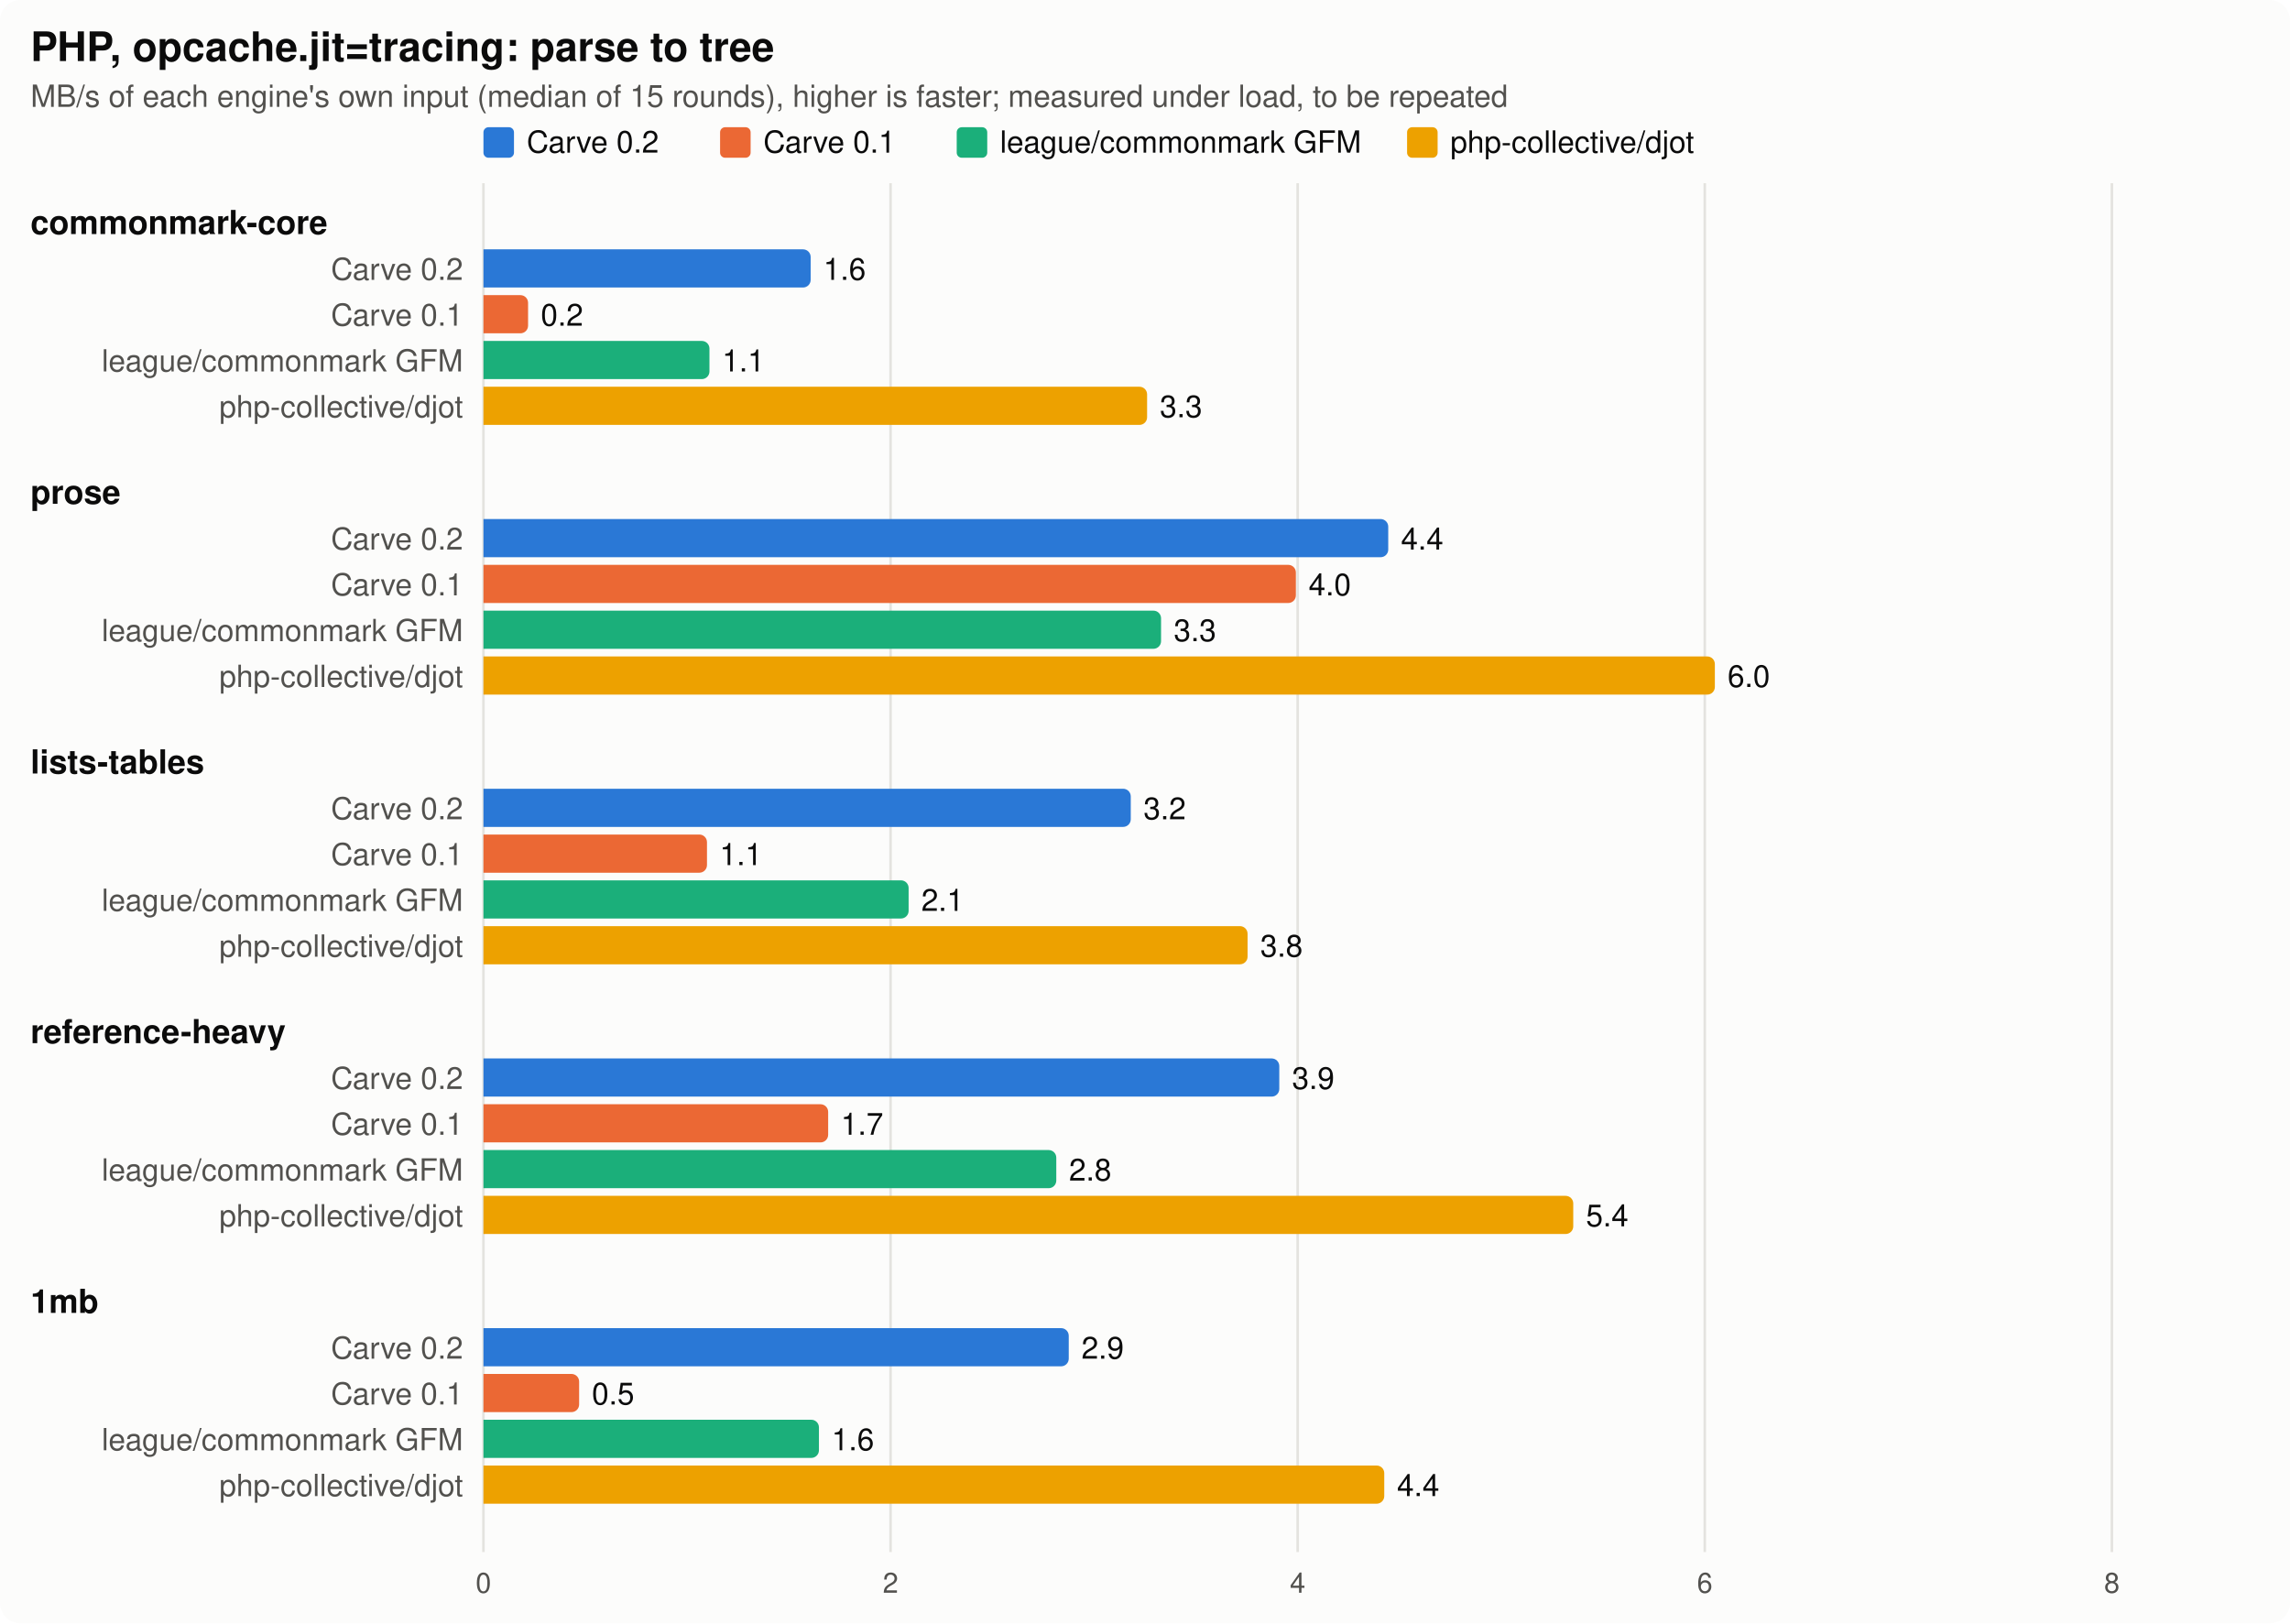
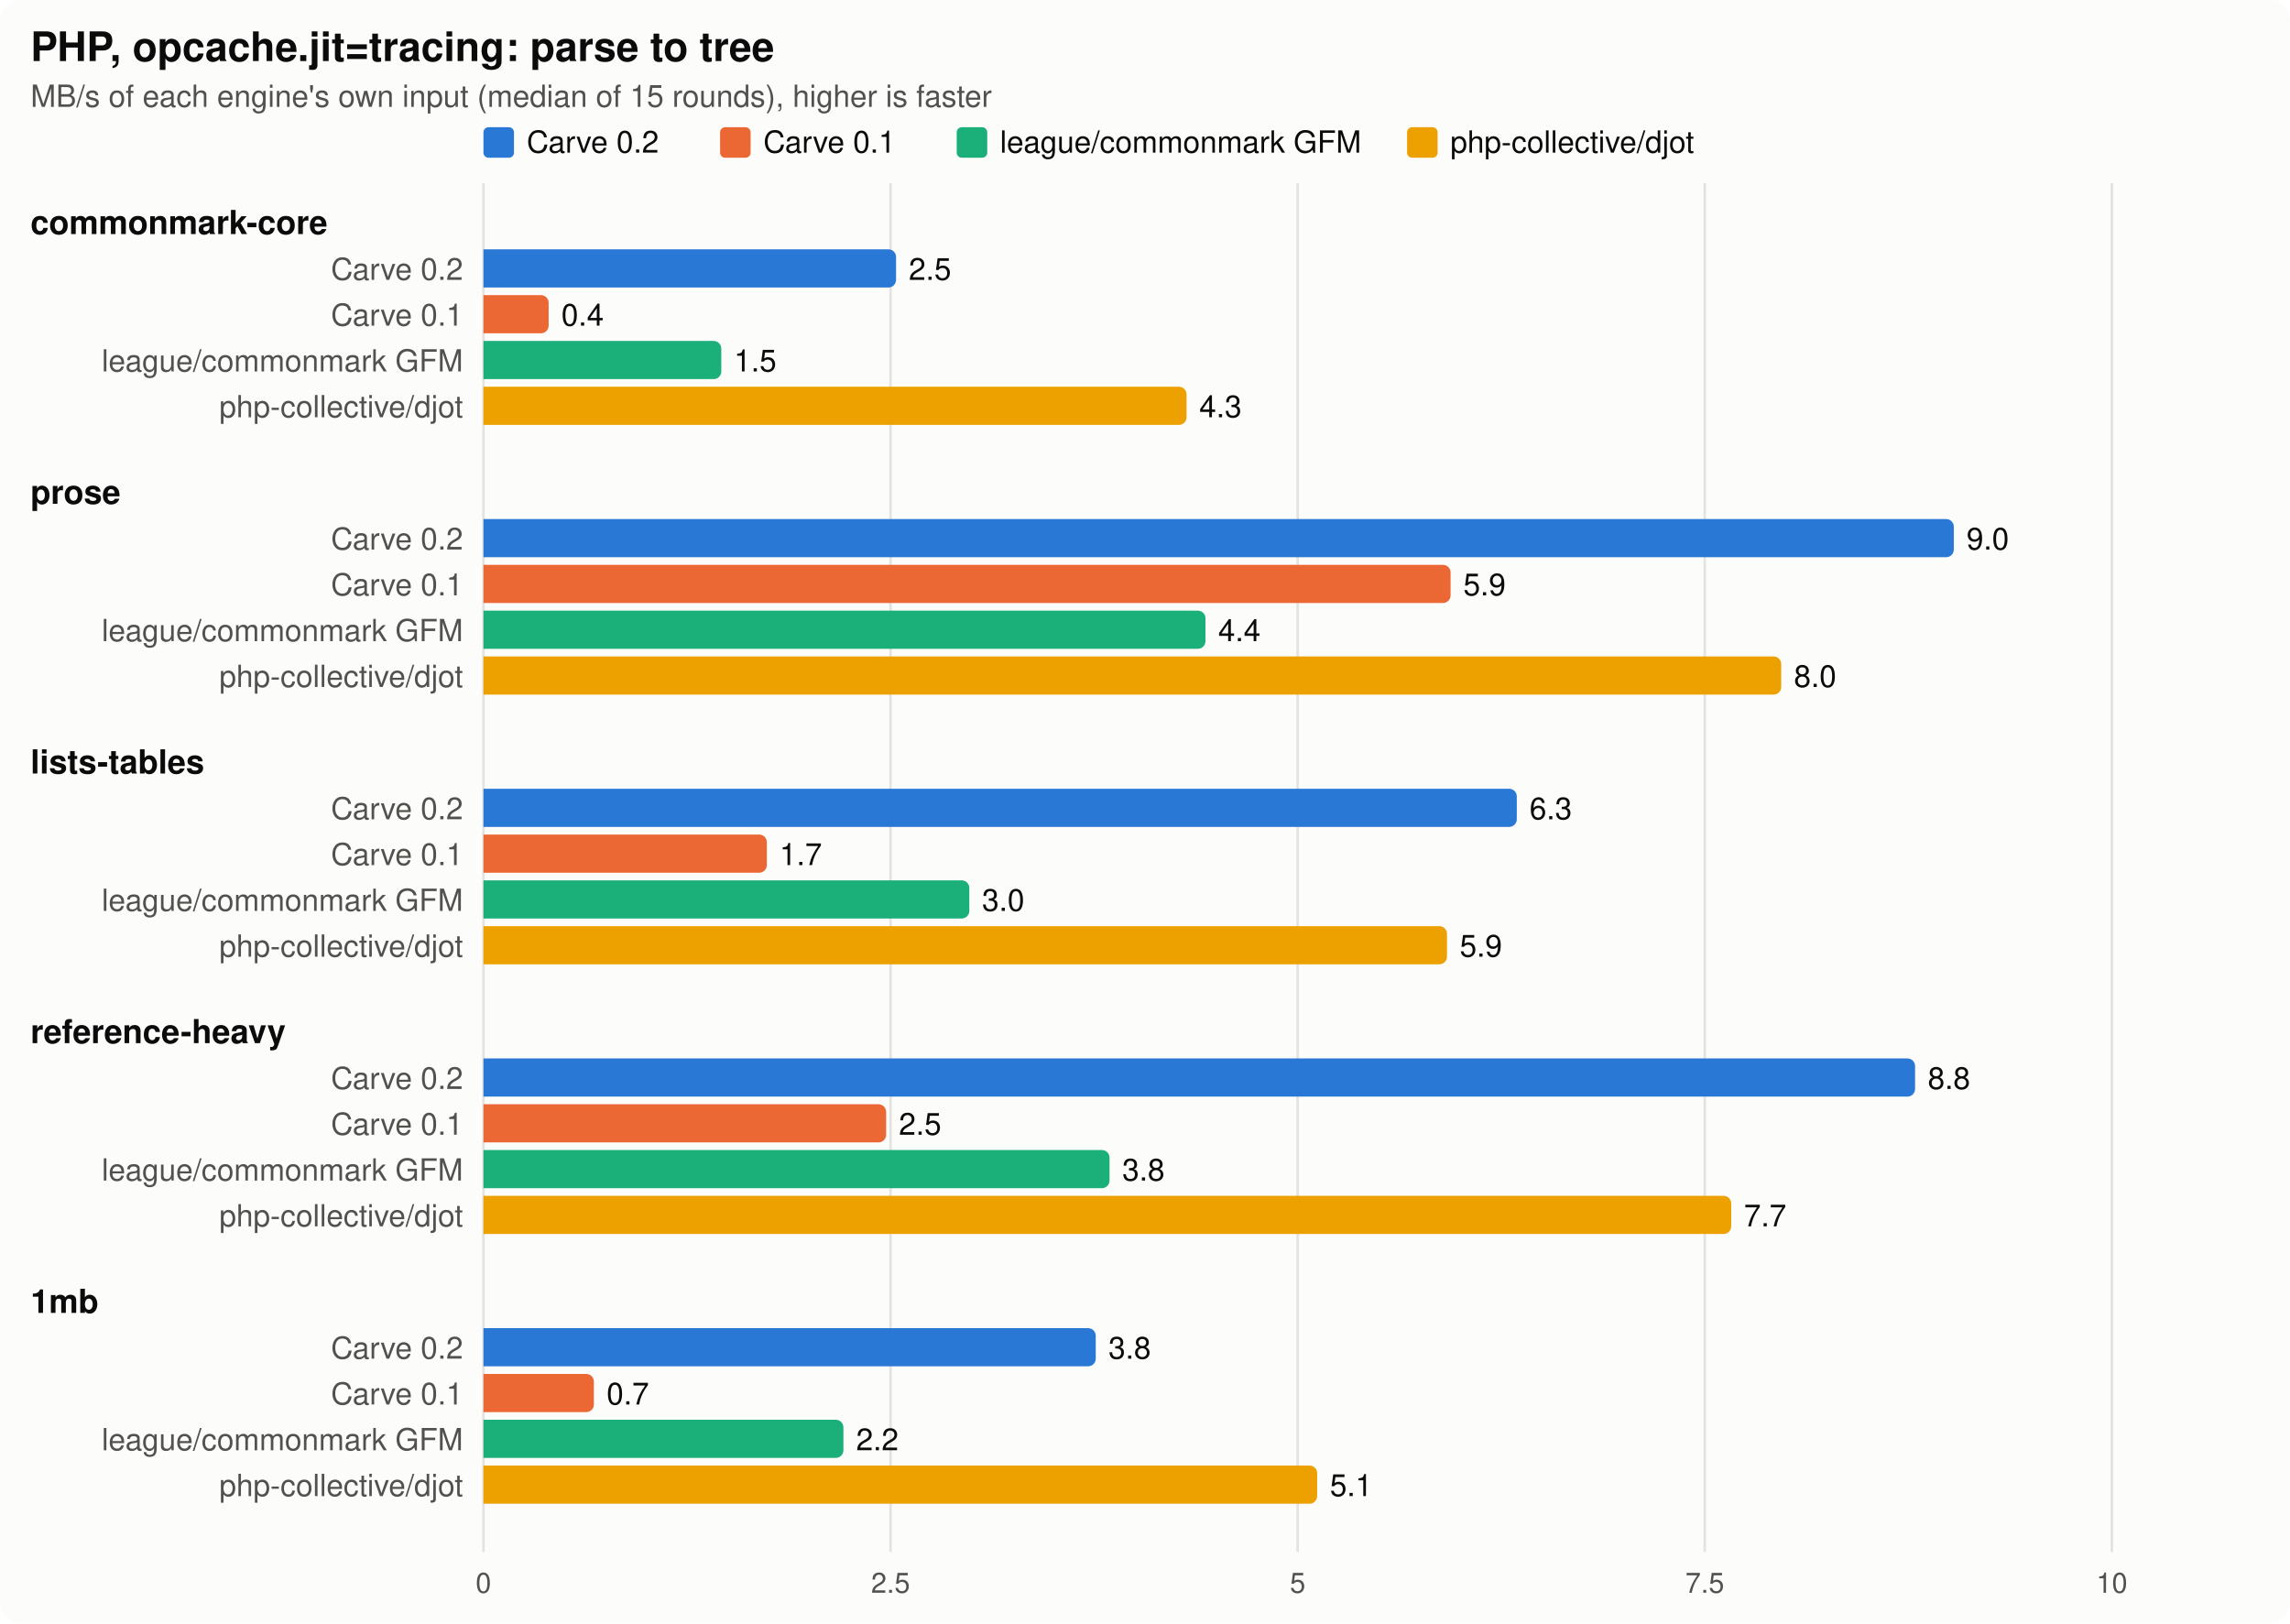
<svg xmlns="http://www.w3.org/2000/svg" width="900" height="638" viewBox="0 0 900 638" font-family="system-ui, -apple-system, Segoe UI, Helvetica, Arial, sans-serif" role="img" aria-label="PHP, opcache.jit=tracing: parse to tree">
  <style>
.surface{fill:#fcfcfb}.ink{fill:#0b0b0b}.ink2{fill:#52514e}.grid{stroke:#e4e3df}.ref{stroke:#52514e}
.s1{fill:#2a78d6}.s2{fill:#eb6834}.s3{fill:#1baf7a}.s4{fill:#eda100}.s5{fill:#e87ba4}
@media (prefers-color-scheme: dark){.surface{fill:#1a1a19}.ink{fill:#f0efec}.ink2{fill:#c3c2b7}.grid{stroke:#3a3a37}.ref{stroke:#c3c2b7}
.s1{fill:#3987e5}.s2{fill:#d95926}.s3{fill:#199e70}.s4{fill:#c98500}.s5{fill:#d55181}}
</style>
  <rect class="surface" width="900" height="638" rx="8" />
  <text class="ink" x="12" y="24" font-size="16" font-weight="700">PHP, opcache.jit=tracing: parse to tree</text>
-   <text class="ink2" x="12" y="42" font-size="12">MB/s of each engine's own input (median of 15 rounds), higher is faster; measured under load, to be repeated</text>
+   <text class="ink2" x="12" y="42" font-size="12">MB/s of each engine's own input (median of 15 rounds), higher is faster</text>
  <rect class="s1" x="190" y="50" width="12" height="12" rx="2" />
  <text class="ink" x="207" y="60" font-size="12">Carve 0.2</text>
  <rect class="s2" x="283" y="50" width="12" height="12" rx="2" />
  <text class="ink" x="300" y="60" font-size="12">Carve 0.1</text>
  <rect class="s3" x="376" y="50" width="12" height="12" rx="2" />
  <text class="ink" x="393" y="60" font-size="12">league/commonmark GFM</text>
  <rect class="s4" x="553" y="50" width="12" height="12" rx="2" />
  <text class="ink" x="570" y="60" font-size="12">php-collective/djot</text>
  <line class="grid" x1="190" x2="190" y1="72" y2="610" stroke-width="1" />
  <text class="ink2" x="190" y="626" font-size="11" text-anchor="middle">0</text>
  <line class="grid" x1="350" x2="350" y1="72" y2="610" stroke-width="1" />
-   <text class="ink2" x="350" y="626" font-size="11" text-anchor="middle">2</text>
+   <text class="ink2" x="350" y="626" font-size="11" text-anchor="middle">2.5</text>
  <line class="grid" x1="510" x2="510" y1="72" y2="610" stroke-width="1" />
-   <text class="ink2" x="510" y="626" font-size="11" text-anchor="middle">4</text>
+   <text class="ink2" x="510" y="626" font-size="11" text-anchor="middle">5</text>
  <line class="grid" x1="670" x2="670" y1="72" y2="610" stroke-width="1" />
-   <text class="ink2" x="670" y="626" font-size="11" text-anchor="middle">6</text>
+   <text class="ink2" x="670" y="626" font-size="11" text-anchor="middle">7.5</text>
  <line class="grid" x1="830" x2="830" y1="72" y2="610" stroke-width="1" />
-   <text class="ink2" x="830" y="626" font-size="11" text-anchor="middle">8</text>
+   <text class="ink2" x="830" y="626" font-size="11" text-anchor="middle">10</text>
  <text class="ink" x="12" y="92" font-size="13" font-weight="600">commonmark-core</text>
  <text class="ink2" x="182" y="110" font-size="12" text-anchor="end">Carve 0.2</text>
-   <path class="s1" d="M190,98h125.601a3,3 0 0 1 3,3v9a3,3 0 0 1 -3,3h-125.601z" />
-   <text class="ink" x="323.601" y="110" font-size="12">1.6</text>
+   <path class="s1" d="M190,98h159.164a3,3 0 0 1 3,3v9a3,3 0 0 1 -3,3h-159.164z" />
+   <text class="ink" x="357.164" y="110" font-size="12">2.5</text>
  <text class="ink2" x="182" y="128" font-size="12" text-anchor="end">Carve 0.1</text>
-   <path class="s2" d="M190,116h14.538a3,3 0 0 1 3,3v9a3,3 0 0 1 -3,3h-14.538z" />
-   <text class="ink" x="212.538" y="128" font-size="12">0.2</text>
+   <path class="s2" d="M190,116h22.621a3,3 0 0 1 3,3v9a3,3 0 0 1 -3,3h-22.621z" />
+   <text class="ink" x="220.621" y="128" font-size="12">0.4</text>
  <text class="ink2" x="182" y="146" font-size="12" text-anchor="end">league/commonmark GFM</text>
-   <path class="s3" d="M190,134h85.825a3,3 0 0 1 3,3v9a3,3 0 0 1 -3,3h-85.825z" />
-   <text class="ink" x="283.825" y="146" font-size="12">1.1</text>
+   <path class="s3" d="M190,134h90.476a3,3 0 0 1 3,3v9a3,3 0 0 1 -3,3h-90.476z" />
+   <text class="ink" x="288.476" y="146" font-size="12">1.5</text>
  <text class="ink2" x="182" y="164" font-size="12" text-anchor="end">php-collective/djot</text>
-   <path class="s4" d="M190,152h257.824a3,3 0 0 1 3,3v9a3,3 0 0 1 -3,3h-257.824z" />
-   <text class="ink" x="455.824" y="164" font-size="12">3.3</text>
+   <path class="s4" d="M190,152h273.33a3,3 0 0 1 3,3v9a3,3 0 0 1 -3,3h-273.33z" />
+   <text class="ink" x="471.33" y="164" font-size="12">4.3</text>
  <text class="ink" x="12" y="198" font-size="13" font-weight="600">prose</text>
  <text class="ink2" x="182" y="216" font-size="12" text-anchor="end">Carve 0.2</text>
-   <path class="s1" d="M190,204h352.597a3,3 0 0 1 3,3v9a3,3 0 0 1 -3,3h-352.597z" />
-   <text class="ink" x="550.597" y="216" font-size="12">4.4</text>
+   <path class="s1" d="M190,204h574.874a3,3 0 0 1 3,3v9a3,3 0 0 1 -3,3h-574.874z" />
+   <text class="ink" x="772.874" y="216" font-size="12">9.0</text>
  <text class="ink2" x="182" y="234" font-size="12" text-anchor="end">Carve 0.1</text>
-   <path class="s2" d="M190,222h316.299a3,3 0 0 1 3,3v9a3,3 0 0 1 -3,3h-316.299z" />
-   <text class="ink" x="514.299" y="234" font-size="12">4.0</text>
+   <path class="s2" d="M190,222h377.103a3,3 0 0 1 3,3v9a3,3 0 0 1 -3,3h-377.103z" />
+   <text class="ink" x="575.103" y="234" font-size="12">5.9</text>
  <text class="ink2" x="182" y="252" font-size="12" text-anchor="end">league/commonmark GFM</text>
-   <path class="s3" d="M190,240h263.31a3,3 0 0 1 3,3v9a3,3 0 0 1 -3,3h-263.31z" />
-   <text class="ink" x="461.31" y="252" font-size="12">3.3</text>
+   <path class="s3" d="M190,240h280.771a3,3 0 0 1 3,3v9a3,3 0 0 1 -3,3h-280.771z" />
+   <text class="ink" x="478.771" y="252" font-size="12">4.4</text>
  <text class="ink2" x="182" y="270" font-size="12" text-anchor="end">php-collective/djot</text>
-   <path class="s4" d="M190,258h480.96a3,3 0 0 1 3,3v9a3,3 0 0 1 -3,3h-480.96z" />
-   <text class="ink" x="678.96" y="270" font-size="12">6.0</text>
+   <path class="s4" d="M190,258h507.041a3,3 0 0 1 3,3v9a3,3 0 0 1 -3,3h-507.041z" />
+   <text class="ink" x="705.041" y="270" font-size="12">8.0</text>
  <text class="ink" x="12" y="304" font-size="13" font-weight="600">lists-tables</text>
  <text class="ink2" x="182" y="322" font-size="12" text-anchor="end">Carve 0.2</text>
-   <path class="s1" d="M190,310h251.402a3,3 0 0 1 3,3v9a3,3 0 0 1 -3,3h-251.402z" />
-   <text class="ink" x="449.402" y="322" font-size="12">3.2</text>
+   <path class="s1" d="M190,310h403.123a3,3 0 0 1 3,3v9a3,3 0 0 1 -3,3h-403.123z" />
+   <text class="ink" x="601.123" y="322" font-size="12">6.3</text>
  <text class="ink2" x="182" y="340" font-size="12" text-anchor="end">Carve 0.1</text>
-   <path class="s2" d="M190,328h84.851a3,3 0 0 1 3,3v9a3,3 0 0 1 -3,3h-84.851z" />
-   <text class="ink" x="282.851" y="340" font-size="12">1.1</text>
+   <path class="s2" d="M190,328h108.378a3,3 0 0 1 3,3v9a3,3 0 0 1 -3,3h-108.378z" />
+   <text class="ink" x="306.378" y="340" font-size="12">1.7</text>
  <text class="ink2" x="182" y="358" font-size="12" text-anchor="end">league/commonmark GFM</text>
-   <path class="s3" d="M190,346h164.1a3,3 0 0 1 3,3v9a3,3 0 0 1 -3,3h-164.1z" />
-   <text class="ink" x="362.1" y="358" font-size="12">2.1</text>
+   <path class="s3" d="M190,346h187.954a3,3 0 0 1 3,3v9a3,3 0 0 1 -3,3h-187.954z" />
+   <text class="ink" x="385.954" y="358" font-size="12">3.0</text>
  <text class="ink2" x="182" y="376" font-size="12" text-anchor="end">php-collective/djot</text>
-   <path class="s4" d="M190,364h297.314a3,3 0 0 1 3,3v9a3,3 0 0 1 -3,3h-297.314z" />
-   <text class="ink" x="495.314" y="376" font-size="12">3.8</text>
+   <path class="s4" d="M190,364h375.684a3,3 0 0 1 3,3v9a3,3 0 0 1 -3,3h-375.684z" />
+   <text class="ink" x="573.684" y="376" font-size="12">5.9</text>
  <text class="ink" x="12" y="410" font-size="13" font-weight="600">reference-heavy</text>
  <text class="ink2" x="182" y="428" font-size="12" text-anchor="end">Carve 0.2</text>
-   <path class="s1" d="M190,416h309.778a3,3 0 0 1 3,3v9a3,3 0 0 1 -3,3h-309.778z" />
-   <text class="ink" x="507.778" y="428" font-size="12">3.9</text>
+   <path class="s1" d="M190,416h559.651a3,3 0 0 1 3,3v9a3,3 0 0 1 -3,3h-559.651z" />
+   <text class="ink" x="757.651" y="428" font-size="12">8.8</text>
  <text class="ink2" x="182" y="446" font-size="12" text-anchor="end">Carve 0.1</text>
-   <path class="s2" d="M190,434h132.477a3,3 0 0 1 3,3v9a3,3 0 0 1 -3,3h-132.477z" />
-   <text class="ink" x="330.477" y="446" font-size="12">1.7</text>
+   <path class="s2" d="M190,434h155.265a3,3 0 0 1 3,3v9a3,3 0 0 1 -3,3h-155.265z" />
+   <text class="ink" x="353.265" y="446" font-size="12">2.5</text>
  <text class="ink2" x="182" y="464" font-size="12" text-anchor="end">league/commonmark GFM</text>
-   <path class="s3" d="M190,452h222.133a3,3 0 0 1 3,3v9a3,3 0 0 1 -3,3h-222.133z" />
-   <text class="ink" x="420.133" y="464" font-size="12">2.8</text>
+   <path class="s3" d="M190,452h243.06a3,3 0 0 1 3,3v9a3,3 0 0 1 -3,3h-243.06z" />
+   <text class="ink" x="441.06" y="464" font-size="12">3.8</text>
  <text class="ink2" x="182" y="482" font-size="12" text-anchor="end">php-collective/djot</text>
-   <path class="s4" d="M190,470h425.309a3,3 0 0 1 3,3v9a3,3 0 0 1 -3,3h-425.309z" />
-   <text class="ink" x="623.309" y="482" font-size="12">5.4</text>
+   <path class="s4" d="M190,470h487.394a3,3 0 0 1 3,3v9a3,3 0 0 1 -3,3h-487.394z" />
+   <text class="ink" x="685.394" y="482" font-size="12">7.7</text>
  <text class="ink" x="12" y="516" font-size="13" font-weight="600">1mb</text>
  <text class="ink2" x="182" y="534" font-size="12" text-anchor="end">Carve 0.2</text>
-   <path class="s1" d="M190,522h227.032a3,3 0 0 1 3,3v9a3,3 0 0 1 -3,3h-227.032z" />
-   <text class="ink" x="425.032" y="534" font-size="12">2.9</text>
+   <path class="s1" d="M190,522h237.648a3,3 0 0 1 3,3v9a3,3 0 0 1 -3,3h-237.648z" />
+   <text class="ink" x="435.648" y="534" font-size="12">3.8</text>
  <text class="ink2" x="182" y="552" font-size="12" text-anchor="end">Carve 0.1</text>
-   <path class="s2" d="M190,540h34.607a3,3 0 0 1 3,3v9a3,3 0 0 1 -3,3h-34.607z" />
-   <text class="ink" x="232.607" y="552" font-size="12">0.5</text>
+   <path class="s2" d="M190,540h40.407a3,3 0 0 1 3,3v9a3,3 0 0 1 -3,3h-40.407z" />
+   <text class="ink" x="238.407" y="552" font-size="12">0.7</text>
  <text class="ink2" x="182" y="570" font-size="12" text-anchor="end">league/commonmark GFM</text>
-   <path class="s3" d="M190,558h128.854a3,3 0 0 1 3,3v9a3,3 0 0 1 -3,3h-128.854z" />
-   <text class="ink" x="326.854" y="570" font-size="12">1.6</text>
+   <path class="s3" d="M190,558h138.47a3,3 0 0 1 3,3v9a3,3 0 0 1 -3,3h-138.47z" />
+   <text class="ink" x="336.47" y="570" font-size="12">2.2</text>
  <text class="ink2" x="182" y="588" font-size="12" text-anchor="end">php-collective/djot</text>
-   <path class="s4" d="M190,576h351.033a3,3 0 0 1 3,3v9a3,3 0 0 1 -3,3h-351.033z" />
-   <text class="ink" x="549.033" y="588" font-size="12">4.4</text>
+   <path class="s4" d="M190,576h324.667a3,3 0 0 1 3,3v9a3,3 0 0 1 -3,3h-324.667z" />
+   <text class="ink" x="522.667" y="588" font-size="12">5.1</text>
</svg>
